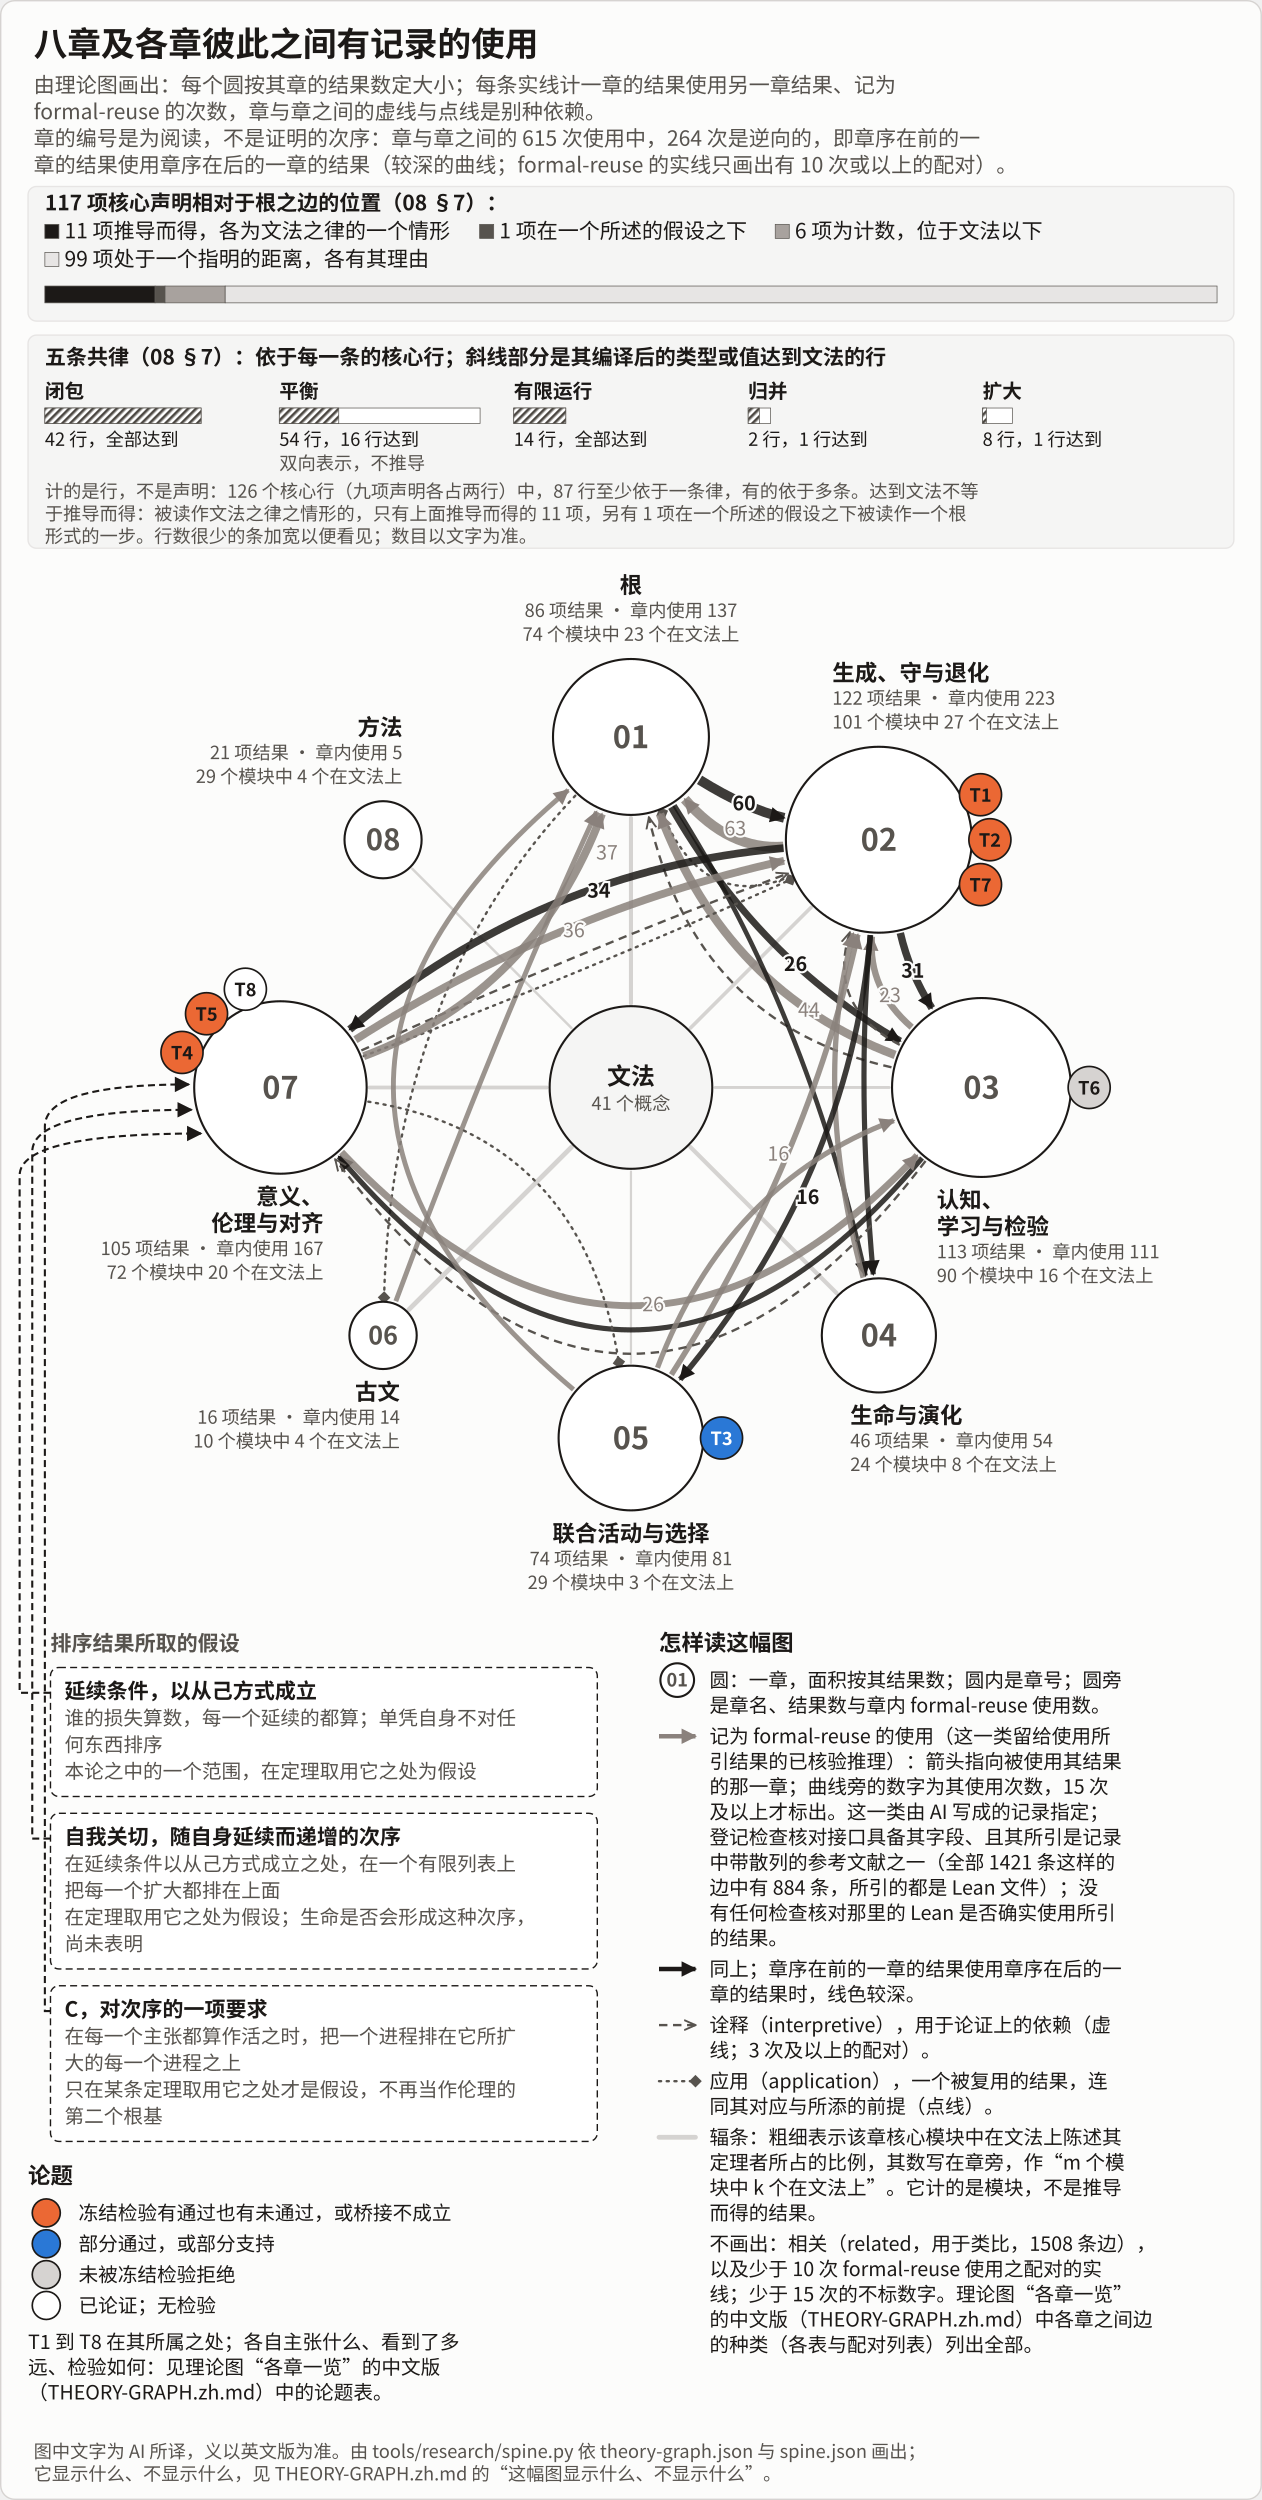
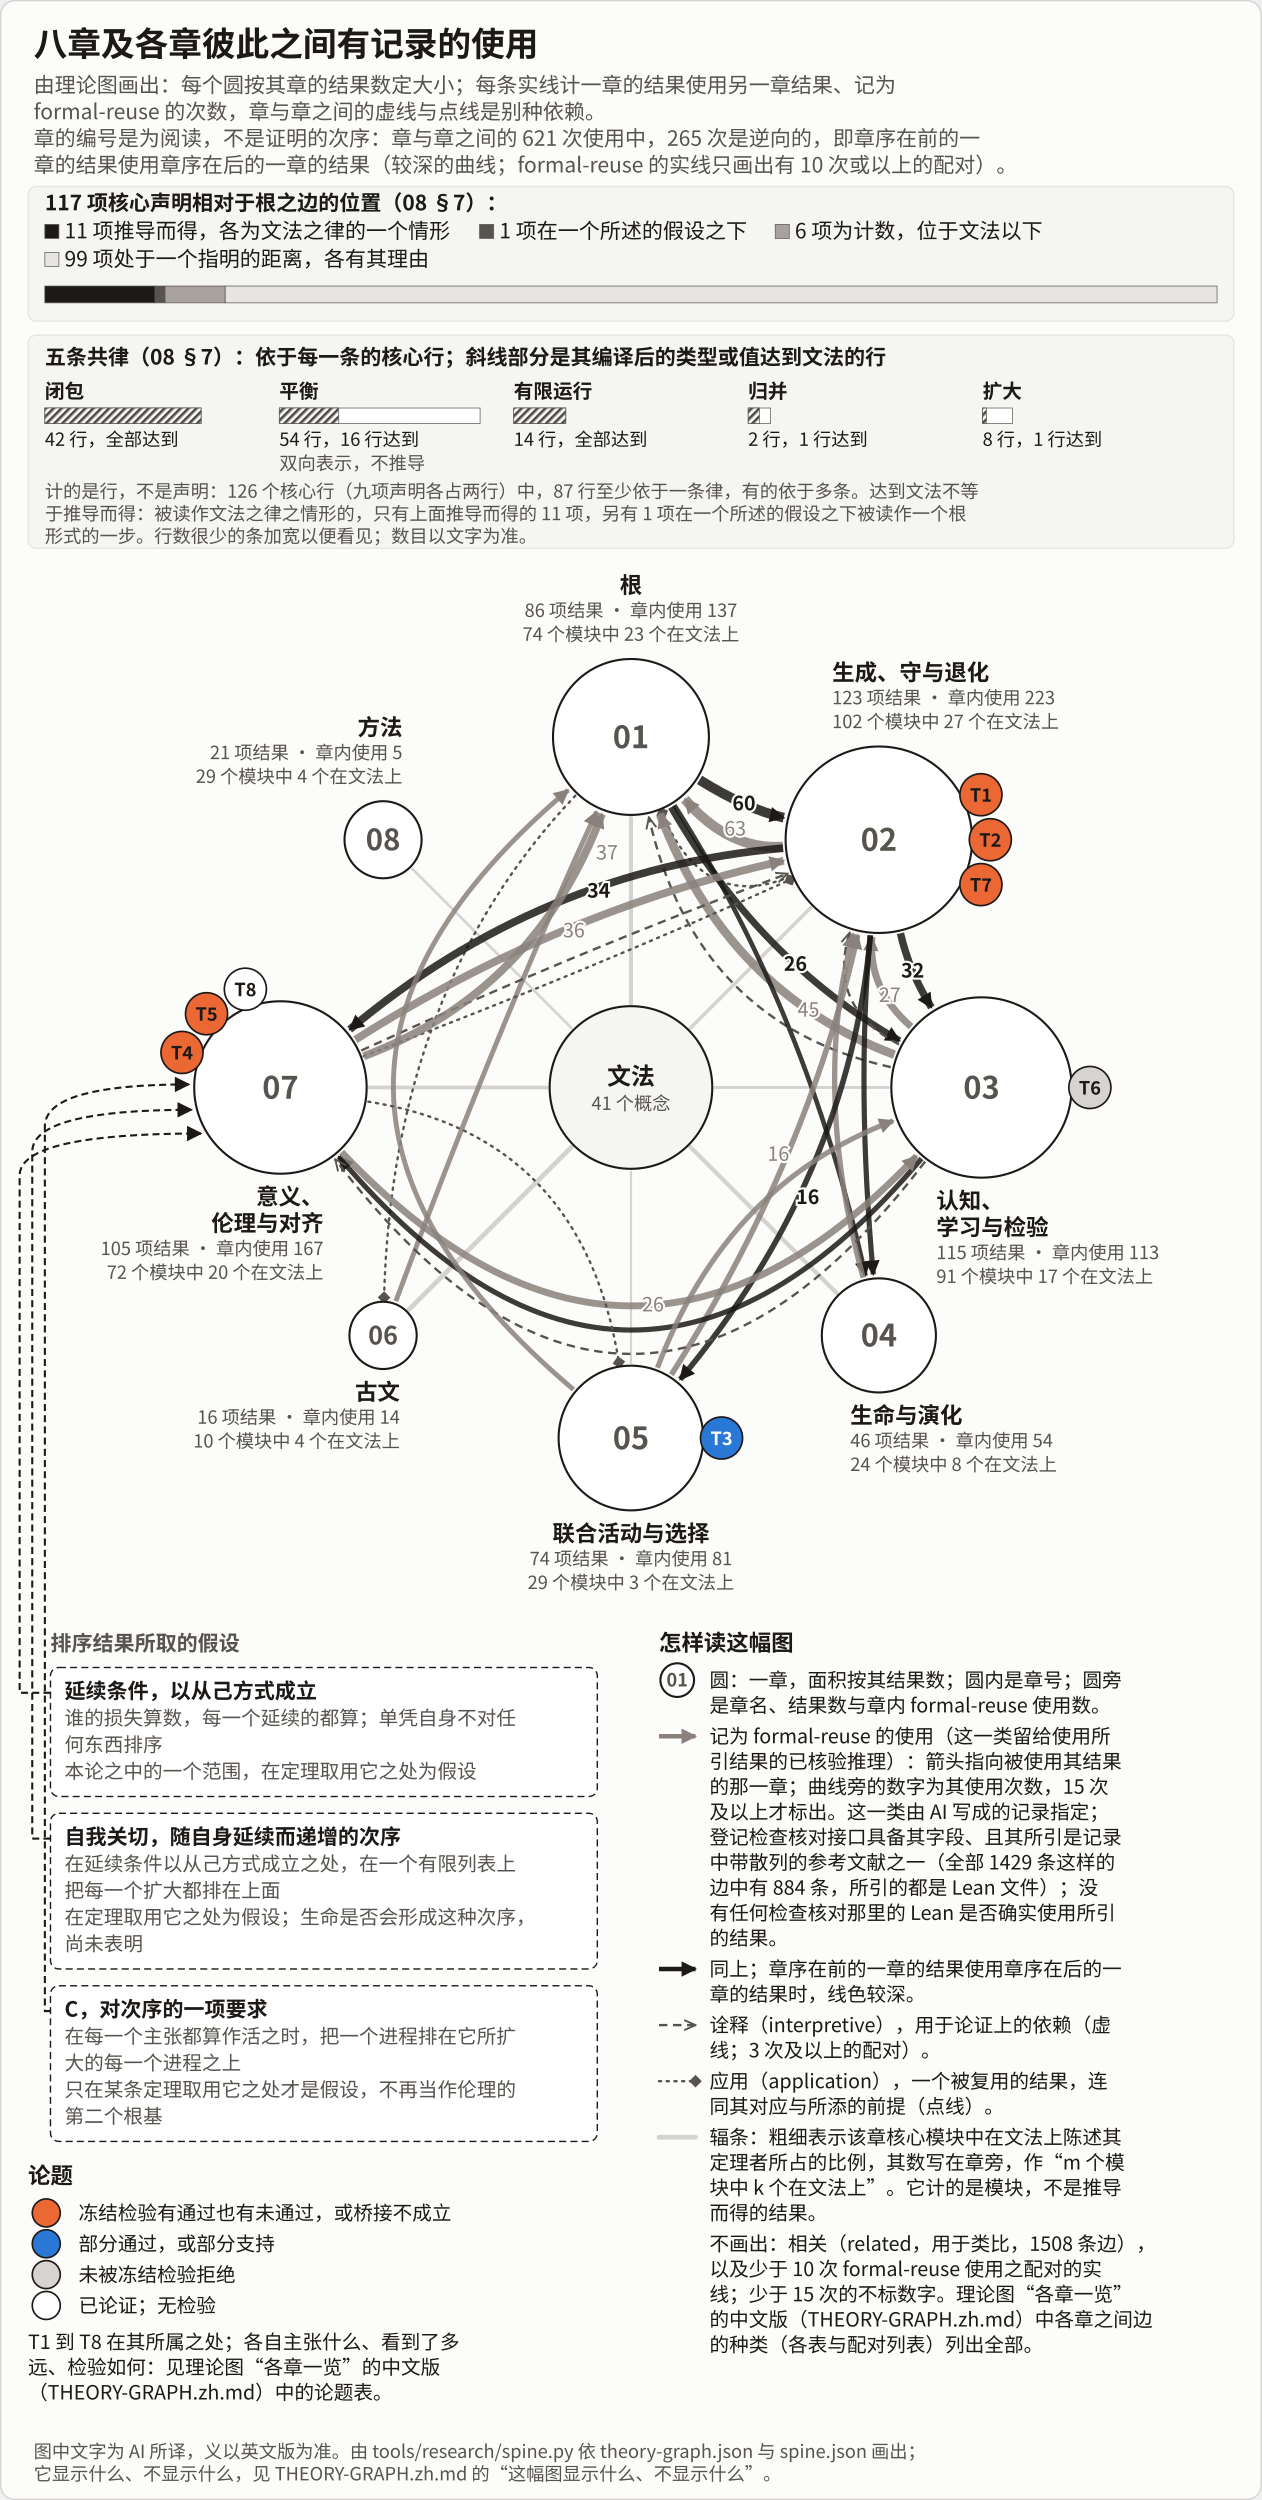
<svg xmlns="http://www.w3.org/2000/svg" viewBox="0 0 900 1783" width="900" height="1783" role="img" aria-labelledby="spine-title spine-desc" font-family="'PingFang SC', 'Hiragino Sans GB', 'Noto Sans CJK SC', 'Microsoft YaHei', sans-serif">
  <defs>
    <marker id="fwd" viewBox="0 0 10 10" refX="9" refY="5" markerWidth="11" markerHeight="11" markerUnits="userSpaceOnUse" orient="auto">
      <path d="M0,0 L10,5 L0,10 z" fill="#8a817c" />
    </marker>
    <marker id="back" viewBox="0 0 10 10" refX="9" refY="5" markerWidth="11" markerHeight="11" markerUnits="userSpaceOnUse" orient="auto">
      <path d="M0,0 L10,5 L0,10 z" fill="#1c1917" />
    </marker>
    <marker id="thin" viewBox="0 0 10 10" refX="9" refY="5" markerWidth="9" markerHeight="9" markerUnits="userSpaceOnUse" orient="auto">
      <path d="M0,1 L9,5 L0,9" fill="none" stroke="#57534e" stroke-width="1.5" />
    </marker>
    <marker id="diamond" viewBox="0 0 10 10" refX="5" refY="5" markerWidth="9" markerHeight="9" markerUnits="userSpaceOnUse" orient="auto">
      <path d="M5,0 L10,5 L5,10 L0,5 z" fill="#57534e" />
    </marker>
    <pattern id="reach" width="4" height="4" patternUnits="userSpaceOnUse" patternTransform="rotate(45)">
      <rect width="4" height="4" fill="#ffffff" />
      <rect width="2" height="4" fill="#57534e" />
    </pattern>
  </defs>
  <rect x="0.5" y="0.5" width="899" height="1782" rx="10" fill="#fcfcfb" stroke="#d6d3d1" />
  <text x="24" y="40" font-size="24" font-weight="bold" text-anchor="start" fill="#1c1917">八章及各章彼此之间有记录的使用</text>
  <text x="24" y="66" font-size="15" text-anchor="start" fill="#57534e">由理论图画出：每个圆按其章的结果数定大小；每条实线计一章的结果使用另一章结果、记为</text>
  <text x="24" y="85" font-size="15" text-anchor="start" fill="#57534e">formal-reuse 的次数，章与章之间的虚线与点线是别种依赖。</text>
-   <text x="24" y="104" font-size="15" text-anchor="start" fill="#57534e">章的编号是为阅读，不是证明的次序：章与章之间的 615 次使用中，264 次是逆向的，即章序在前的一</text>
+   <text x="24" y="104" font-size="15" text-anchor="start" fill="#57534e">章的编号是为阅读，不是证明的次序：章与章之间的 621 次使用中，265 次是逆向的，即章序在前的一</text>
  <text x="24" y="123" font-size="15" text-anchor="start" fill="#57534e">章的结果使用章序在后的一章的结果（较深的曲线；formal-reuse 的实线只画出有 10 次或以上的配对）。</text>
  <rect x="20" y="133" width="860" height="96" rx="6" fill="#f5f5f4" stroke="#e7e5e4" />
  <text x="32" y="150" font-size="15" font-weight="bold" text-anchor="start" fill="#1c1917">117 项核心声明相对于根之边的位置（08 §7）：</text>
  <rect x="32" y="160" width="10" height="10" fill="#1c1917" stroke="#57534e" stroke-width="0.5" />
  <text x="46" y="170" font-size="15" text-anchor="start" fill="#1c1917">11 项推导而得，各为文法之律的一个情形</text>
  <rect x="342.1" y="160" width="10" height="10" fill="#57534e" stroke="#57534e" stroke-width="0.5" />
  <text x="356.1" y="170" font-size="15" text-anchor="start" fill="#1c1917">1 项在一个所述的假设之下</text>
  <rect x="552.9" y="160" width="10" height="10" fill="#a8a29e" stroke="#57534e" stroke-width="0.5" />
  <text x="566.9" y="170" font-size="15" text-anchor="start" fill="#1c1917">6 项为计数，位于文法以下</text>
  <rect x="32" y="180" width="10" height="10" fill="#e7e5e4" stroke="#57534e" stroke-width="0.5" />
  <text x="46" y="190" font-size="15" text-anchor="start" fill="#1c1917">99 项处于一个指明的距离，各有其理由</text>
  <rect x="32" y="204" width="78.6" height="12" fill="#1c1917" stroke="#57534e" stroke-width="0.5" />
  <rect x="110.6" y="204" width="7.1" height="12" fill="#57534e" stroke="#57534e" stroke-width="0.5" />
  <rect x="117.7" y="204" width="42.9" height="12" fill="#a8a29e" stroke="#57534e" stroke-width="0.5" />
  <rect x="160.6" y="204" width="707.4" height="12" fill="#e7e5e4" stroke="#57534e" stroke-width="0.5" />
  <rect x="20" y="239" width="860" height="152" rx="6" fill="#f5f5f4" stroke="#e7e5e4" />
  <text x="32" y="260" font-size="15" font-weight="bold" text-anchor="start" fill="#1c1917">五条共律（08 §7）：依于每一条的核心行；斜线部分是其编译后的类型或值达到文法的行</text>
  <text x="32" y="284" font-size="14" font-weight="bold" text-anchor="start" fill="#1c1917">闭包</text>
  <rect x="32" y="291" width="111.4" height="11" fill="#ffffff" stroke="#57534e" stroke-width="0.5" />
  <rect x="32" y="291" width="111.4" height="11" fill="url(#reach)" stroke="#57534e" stroke-width="0.5" />
  <text x="32" y="318" font-size="13" text-anchor="start" fill="#1c1917">42 行，全部达到</text>
  <text x="199.2" y="284" font-size="14" font-weight="bold" text-anchor="start" fill="#1c1917">平衡</text>
  <rect x="199.2" y="291" width="143.2" height="11" fill="#ffffff" stroke="#57534e" stroke-width="0.5" />
  <rect x="199.2" y="291" width="42.4" height="11" fill="url(#reach)" stroke="#57534e" stroke-width="0.5" />
  <text x="199.2" y="318" font-size="13" text-anchor="start" fill="#1c1917">54 行，16 行达到</text>
  <text x="199.2" y="335" font-size="13" text-anchor="start" fill="#57534e">双向表示，不推导</text>
  <text x="366.4" y="284" font-size="14" font-weight="bold" text-anchor="start" fill="#1c1917">有限运行</text>
  <rect x="366.4" y="291" width="37.1" height="11" fill="#ffffff" stroke="#57534e" stroke-width="0.5" />
  <rect x="366.4" y="291" width="37.1" height="11" fill="url(#reach)" stroke="#57534e" stroke-width="0.5" />
  <text x="366.4" y="318" font-size="13" text-anchor="start" fill="#1c1917">14 行，全部达到</text>
  <text x="533.6" y="284" font-size="14" font-weight="bold" text-anchor="start" fill="#1c1917">归并</text>
  <rect x="533.6" y="291" width="16" height="11" fill="#ffffff" stroke="#57534e" stroke-width="0.5" />
  <rect x="533.6" y="291" width="8" height="11" fill="url(#reach)" stroke="#57534e" stroke-width="0.5" />
  <text x="533.6" y="318" font-size="13" text-anchor="start" fill="#1c1917">2 行，1 行达到</text>
  <text x="700.8" y="284" font-size="14" font-weight="bold" text-anchor="start" fill="#1c1917">扩大</text>
  <rect x="700.8" y="291" width="21.2" height="11" fill="#ffffff" stroke="#57534e" stroke-width="0.5" />
  <rect x="700.8" y="291" width="2.7" height="11" fill="url(#reach)" stroke="#57534e" stroke-width="0.5" />
  <text x="700.8" y="318" font-size="13" text-anchor="start" fill="#1c1917">8 行，1 行达到</text>
  <text x="32" y="355" font-size="13" text-anchor="start" fill="#57534e">计的是行，不是声明：126 个核心行（九项声明各占两行）中，87 行至少依于一条律，有的依于多条。达到文法不等</text>
  <text x="32" y="371" font-size="13" text-anchor="start" fill="#57534e">于推导而得：被读作文法之律之情形的，只有上面推导而得的 11 项，另有 1 项在一个所述的假设之下被读作一个根</text>
  <text x="32" y="387" font-size="13" text-anchor="start" fill="#57534e">形式的一步。行数很少的条加宽以便看见；数目以文字为准。</text>
  <line x1="450" y1="583.3" x2="450" y2="715.6" stroke="#a8a29e" stroke-opacity="0.45" stroke-width="2.9" stroke-linecap="round" />
-   <line x1="578.5" y1="647.1" x2="492.4" y2="733.2" stroke="#a8a29e" stroke-opacity="0.45" stroke-width="2.6" stroke-linecap="round" />
-   <line x1="634.2" y1="775.6" x2="510" y2="775.6" stroke="#a8a29e" stroke-opacity="0.45" stroke-width="2.1" stroke-linecap="round" />
+   <line x1="578.3" y1="647.3" x2="492.4" y2="733.2" stroke="#a8a29e" stroke-opacity="0.45" stroke-width="2.6" stroke-linecap="round" />
+   <line x1="633.7" y1="775.6" x2="510" y2="775.6" stroke="#a8a29e" stroke-opacity="0.45" stroke-width="2.1" stroke-linecap="round" />
  <line x1="596.6" y1="922.2" x2="492.4" y2="818.1" stroke="#a8a29e" stroke-opacity="0.45" stroke-width="3" stroke-linecap="round" />
  <line x1="450" y1="972" x2="450" y2="835.6" stroke="#a8a29e" stroke-opacity="0.45" stroke-width="1.6" stroke-linecap="round" />
  <line x1="291.6" y1="934" x2="407.6" y2="818.1" stroke="#a8a29e" stroke-opacity="0.45" stroke-width="3.4" stroke-linecap="round" />
  <line x1="263.5" y1="775.6" x2="390" y2="775.6" stroke="#a8a29e" stroke-opacity="0.45" stroke-width="2.7" stroke-linecap="round" />
  <line x1="294.1" y1="619.7" x2="407.6" y2="733.2" stroke="#a8a29e" stroke-opacity="0.45" stroke-width="1.8" stroke-linecap="round" />
  <circle cx="450" cy="775.6" r="58" fill="#f5f5f4" stroke="#1c1917" stroke-width="1.5" />
  <text x="450" y="773.6" font-size="17" font-weight="bold" text-anchor="middle" fill="#1c1917">文法</text>
  <text x="450" y="791.6" font-size="13" text-anchor="middle" fill="#57534e">41 个概念</text>
-   <path d="M498.9,556.2 Q532.3,577 559.3,583.3" fill="none" stroke="#1c1917" stroke-opacity="0.85" stroke-width="7" marker-end="url(#back)" />
-   <path d="M558.7,603.8 Q520,606.6 488.4,570" fill="none" stroke="#8a817c" stroke-opacity="0.85" stroke-width="7.1" marker-end="url(#fwd)" />
-   <path d="M563.7,625.1 Q501.7,650.9 472.3,579.9" fill="none" stroke="#57534e" stroke-width="1.7" stroke-dasharray="1.5 4" stroke-linecap="round" marker-end="url(#diamond)" />
-   <path d="M478.7,575.7 Q541.1,684.6 642.1,742.4" fill="none" stroke="#1c1917" stroke-opacity="0.85" stroke-width="4.9" marker-end="url(#back)" />
-   <path d="M638.4,752.4 Q518.4,707.2 470.7,580.5" fill="none" stroke="#8a817c" stroke-opacity="0.85" stroke-width="6.1" marker-end="url(#fwd)" />
-   <path d="M635.8,761.2 Q495.8,729.8 462.8,582.9" fill="none" stroke="#57534e" stroke-width="1.7" stroke-dasharray="6 4" marker-end="url(#thin)" />
+   <path d="M498.9,556.2 Q532.3,577 559,583.2" fill="none" stroke="#1c1917" stroke-opacity="0.85" stroke-width="7" marker-end="url(#back)" />
+   <path d="M558.4,603.8 Q520,606.6 488.4,570" fill="none" stroke="#8a817c" stroke-opacity="0.85" stroke-width="7.1" marker-end="url(#fwd)" />
+   <path d="M563.5,625.2 Q501.7,650.9 472.3,579.9" fill="none" stroke="#57534e" stroke-width="1.7" stroke-dasharray="1.5 4" stroke-linecap="round" marker-end="url(#diamond)" />
+   <path d="M478.7,575.7 Q541.1,684.6 641.6,742.2" fill="none" stroke="#1c1917" stroke-opacity="0.85" stroke-width="4.9" marker-end="url(#back)" />
+   <path d="M637.9,752.2 Q518.4,707.2 470.7,580.5" fill="none" stroke="#8a817c" stroke-opacity="0.85" stroke-width="6.2" marker-end="url(#fwd)" />
+   <path d="M635.3,761.1 Q495.8,729.8 462.8,582.9" fill="none" stroke="#57534e" stroke-width="1.7" stroke-dasharray="6 4" marker-end="url(#thin)" />
  <path d="M481,574.3 Q576,723.5 617.3,909.8" fill="none" stroke="#1c1917" stroke-opacity="0.85" stroke-width="3.3" marker-end="url(#back)" />
  <path d="M410.3,567.5 Q279.7,705.1 273.9,925.4" fill="none" stroke="#57534e" stroke-width="1.7" stroke-dasharray="1.5 4" stroke-linecap="round" marker-end="url(#diamond)" />
  <path d="M282.3,928 Q353.6,735.7 425.5,578.9" fill="none" stroke="#8a817c" stroke-opacity="0.85" stroke-width="3.5" marker-end="url(#fwd)" />
-   <path d="M642.1,665.4 Q648.6,693.4 664.6,719" fill="none" stroke="#1c1917" stroke-opacity="0.85" stroke-width="5.3" marker-end="url(#back)" />
-   <path d="M650.2,732.6 Q619,705.6 621.8,668" fill="none" stroke="#8a817c" stroke-opacity="0.85" stroke-width="4.6" marker-end="url(#fwd)" />
-   <path d="M641.7,745.2 Q589.5,717.9 606.1,665" fill="none" stroke="#57534e" stroke-width="1.7" stroke-dasharray="6 4" marker-end="url(#thin)" />
-   <path d="M620.6,666.9 Q610.8,775.6 622.8,908.9" fill="none" stroke="#1c1917" stroke-opacity="0.85" stroke-width="3.7" marker-end="url(#back)" />
-   <path d="M615.6,911.2 Q578.8,775.6 608.6,665.7" fill="none" stroke="#8a817c" stroke-opacity="0.85" stroke-width="3.8" marker-end="url(#fwd)" />
-   <path d="M620.8,666.9 Q605.5,840.1 485.1,983.8" fill="none" stroke="#1c1917" stroke-opacity="0.85" stroke-width="4" marker-end="url(#back)" />
-   <path d="M478.8,980.4 Q576,827.8 611.8,666.5" fill="none" stroke="#8a817c" stroke-opacity="0.85" stroke-width="4" marker-end="url(#fwd)" />
-   <path d="M558.8,604.9 Q385.6,620.1 249.4,734.2" fill="none" stroke="#1c1917" stroke-opacity="0.85" stroke-width="5.5" marker-end="url(#back)" />
-   <path d="M253.5,741.5 Q397.8,649.7 559.2,613.9" fill="none" stroke="#8a817c" stroke-opacity="0.85" stroke-width="5.6" marker-end="url(#fwd)" />
-   <path d="M257.7,749.2 Q410.1,679.3 561.8,623" fill="none" stroke="#57534e" stroke-width="1.7" stroke-dasharray="6 4" marker-end="url(#thin)" />
-   <path d="M259.4,753.2 Q416.2,694 563.7,627.4" fill="none" stroke="#57534e" stroke-width="1.7" stroke-dasharray="1.5 4" stroke-linecap="round" marker-end="url(#diamond)" />
-   <path d="M657.6,825.9 Q450,1071.6 241.6,824.9" fill="none" stroke="#1c1917" stroke-opacity="0.85" stroke-width="3.7" marker-end="url(#back)" />
-   <path d="M660.1,828 Q450,1103.6 239.1,826.9" fill="none" stroke="#57534e" stroke-width="1.7" stroke-dasharray="6 4" marker-end="url(#thin)" />
-   <path d="M243.6,821.7 Q450,1039.6 654.1,824.1" fill="none" stroke="#8a817c" stroke-opacity="0.85" stroke-width="4.9" marker-end="url(#fwd)" />
+   <path d="M642.2,665.6 Q648.6,693.4 664.3,718.5" fill="none" stroke="#1c1917" stroke-opacity="0.85" stroke-width="5.3" marker-end="url(#back)" />
+   <path d="M649.8,732.2 Q619,705.6 621.8,668.2" fill="none" stroke="#8a817c" stroke-opacity="0.85" stroke-width="5" marker-end="url(#fwd)" />
+   <path d="M641.2,744.9 Q589.5,717.9 606,665.2" fill="none" stroke="#57534e" stroke-width="1.7" stroke-dasharray="6 4" marker-end="url(#thin)" />
+   <path d="M620.6,667.1 Q610.8,775.6 622.8,908.9" fill="none" stroke="#1c1917" stroke-opacity="0.85" stroke-width="3.7" marker-end="url(#back)" />
+   <path d="M615.6,911.2 Q578.8,775.6 608.6,666" fill="none" stroke="#8a817c" stroke-opacity="0.85" stroke-width="3.8" marker-end="url(#fwd)" />
+   <path d="M620.8,667.1 Q605.5,840.1 485.1,983.8" fill="none" stroke="#1c1917" stroke-opacity="0.85" stroke-width="4" marker-end="url(#back)" />
+   <path d="M478.8,980.4 Q576,827.8 611.7,666.8" fill="none" stroke="#8a817c" stroke-opacity="0.85" stroke-width="4" marker-end="url(#fwd)" />
+   <path d="M558.5,604.9 Q385.6,620.1 249.4,734.2" fill="none" stroke="#1c1917" stroke-opacity="0.85" stroke-width="5.5" marker-end="url(#back)" />
+   <path d="M253.5,741.5 Q397.8,649.7 558.9,613.9" fill="none" stroke="#8a817c" stroke-opacity="0.85" stroke-width="5.6" marker-end="url(#fwd)" />
+   <path d="M257.7,749.2 Q410.1,679.3 561.6,623.1" fill="none" stroke="#57534e" stroke-width="1.7" stroke-dasharray="6 4" marker-end="url(#thin)" />
+   <path d="M259.4,753.2 Q416.2,694 563.4,627.5" fill="none" stroke="#57534e" stroke-width="1.7" stroke-dasharray="1.5 4" stroke-linecap="round" marker-end="url(#diamond)" />
+   <path d="M657.2,826.3 Q450,1071.6 241.6,824.9" fill="none" stroke="#1c1917" stroke-opacity="0.85" stroke-width="3.7" marker-end="url(#back)" />
+   <path d="M659.8,828.4 Q450,1103.6 239.1,826.9" fill="none" stroke="#57534e" stroke-width="1.7" stroke-dasharray="6 4" marker-end="url(#thin)" />
+   <path d="M243.6,821.7 Q450,1039.6 653.7,824.5" fill="none" stroke="#8a817c" stroke-opacity="0.85" stroke-width="4.9" marker-end="url(#fwd)" />
  <path d="M409,991 Q154,775.6 405.2,563.5" fill="none" stroke="#8a817c" stroke-opacity="0.85" stroke-width="3.5" marker-end="url(#fwd)" />
-   <path d="M468.9,975.5 Q518.4,844.1 637.5,799.2" fill="none" stroke="#8a817c" stroke-opacity="0.85" stroke-width="3.7" marker-end="url(#fwd)" />
+   <path d="M468.9,975.5 Q518.4,844.1 637,799.4" fill="none" stroke="#8a817c" stroke-opacity="0.85" stroke-width="3.7" marker-end="url(#fwd)" />
  <path d="M259.4,753.3 Q381.6,707.2 429.3,580.5" fill="none" stroke="#8a817c" stroke-opacity="0.85" stroke-width="5.7" marker-end="url(#fwd)" />
  <path d="M262.7,785.7 Q415.5,810.1 441.4,971.7" fill="none" stroke="#57534e" stroke-width="1.7" stroke-dasharray="1.5 4" stroke-linecap="round" marker-end="url(#diamond)" />
  <circle cx="450" cy="525.6" r="55.6" fill="#ffffff" stroke="#1c1917" stroke-width="1.5" />
  <text x="450" y="533.6" font-size="22" font-weight="bold" text-anchor="middle" fill="#57534e">01</text>
  <text x="450" y="423" font-size="16" font-weight="bold" text-anchor="middle" fill="#1c1917" stroke="#fcfcfb" stroke-width="3" paint-order="stroke">根</text>
  <text x="450" y="440" font-size="13" text-anchor="middle" fill="#57534e" stroke="#fcfcfb" stroke-width="3" paint-order="stroke">86 项结果 · 章内使用 137</text>
  <text x="450" y="457" font-size="13" text-anchor="middle" fill="#57534e" stroke="#fcfcfb" stroke-width="3" paint-order="stroke">74 个模块中 23 个在文法上</text>
-   <circle cx="626.8" cy="598.9" r="66.3" fill="#ffffff" stroke="#1c1917" stroke-width="1.5" />
+   <circle cx="626.8" cy="598.9" r="66.5" fill="#ffffff" stroke="#1c1917" stroke-width="1.5" />
  <text x="626.8" y="606.8" font-size="22" font-weight="bold" text-anchor="middle" fill="#57534e">02</text>
-   <text x="593.6" y="485.6" font-size="16" font-weight="bold" text-anchor="start" fill="#1c1917" stroke="#fcfcfb" stroke-width="3" paint-order="stroke">生成、守与退化</text>
-   <text x="593.6" y="502.6" font-size="13" text-anchor="start" fill="#57534e" stroke="#fcfcfb" stroke-width="3" paint-order="stroke">122 项结果 · 章内使用 223</text>
-   <text x="593.6" y="519.6" font-size="13" text-anchor="start" fill="#57534e" stroke="#fcfcfb" stroke-width="3" paint-order="stroke">101 个模块中 27 个在文法上</text>
-   <circle cx="700" cy="775.6" r="63.8" fill="#ffffff" stroke="#1c1917" stroke-width="1.5" />
+   <text x="593.5" y="485.3" font-size="16" font-weight="bold" text-anchor="start" fill="#1c1917" stroke="#fcfcfb" stroke-width="3" paint-order="stroke">生成、守与退化</text>
+   <text x="593.5" y="502.3" font-size="13" text-anchor="start" fill="#57534e" stroke="#fcfcfb" stroke-width="3" paint-order="stroke">123 项结果 · 章内使用 223</text>
+   <text x="593.5" y="519.3" font-size="13" text-anchor="start" fill="#57534e" stroke="#fcfcfb" stroke-width="3" paint-order="stroke">102 个模块中 27 个在文法上</text>
+   <circle cx="700" cy="775.6" r="64.3" fill="#ffffff" stroke="#1c1917" stroke-width="1.5" />
  <text x="700" y="783.6" font-size="22" font-weight="bold" text-anchor="middle" fill="#57534e">03</text>
-   <text x="668.1" y="861.4" font-size="16" font-weight="bold" text-anchor="start" fill="#1c1917" stroke="#fcfcfb" stroke-width="3" paint-order="stroke">认知、</text>
-   <text x="668.1" y="880.4" font-size="16" font-weight="bold" text-anchor="start" fill="#1c1917" stroke="#fcfcfb" stroke-width="3" paint-order="stroke">学习与检验</text>
-   <text x="668.1" y="897.4" font-size="13" text-anchor="start" fill="#57534e" stroke="#fcfcfb" stroke-width="3" paint-order="stroke">113 项结果 · 章内使用 111</text>
-   <text x="668.1" y="914.4" font-size="13" text-anchor="start" fill="#57534e" stroke="#fcfcfb" stroke-width="3" paint-order="stroke">90 个模块中 16 个在文法上</text>
+   <text x="667.8" y="862" font-size="16" font-weight="bold" text-anchor="start" fill="#1c1917" stroke="#fcfcfb" stroke-width="3" paint-order="stroke">认知、</text>
+   <text x="667.8" y="881" font-size="16" font-weight="bold" text-anchor="start" fill="#1c1917" stroke="#fcfcfb" stroke-width="3" paint-order="stroke">学习与检验</text>
+   <text x="667.8" y="898" font-size="13" text-anchor="start" fill="#57534e" stroke="#fcfcfb" stroke-width="3" paint-order="stroke">115 项结果 · 章内使用 113</text>
+   <text x="667.8" y="915" font-size="13" text-anchor="start" fill="#57534e" stroke="#fcfcfb" stroke-width="3" paint-order="stroke">91 个模块中 17 个在文法上</text>
  <circle cx="626.8" cy="952.4" r="40.7" fill="#ffffff" stroke="#1c1917" stroke-width="1.5" />
  <text x="626.8" y="960.3" font-size="22" font-weight="bold" text-anchor="middle" fill="#57534e">04</text>
  <text x="606.4" y="1015.1" font-size="16" font-weight="bold" text-anchor="start" fill="#1c1917" stroke="#fcfcfb" stroke-width="3" paint-order="stroke">生命与演化</text>
  <text x="606.4" y="1032.1" font-size="13" text-anchor="start" fill="#57534e" stroke="#fcfcfb" stroke-width="3" paint-order="stroke">46 项结果 · 章内使用 54</text>
  <text x="606.4" y="1049.1" font-size="13" text-anchor="start" fill="#57534e" stroke="#fcfcfb" stroke-width="3" paint-order="stroke">24 个模块中 8 个在文法上</text>
  <circle cx="450" cy="1025.6" r="51.6" fill="#ffffff" stroke="#1c1917" stroke-width="1.5" />
  <text x="450" y="1033.6" font-size="22" font-weight="bold" text-anchor="middle" fill="#57534e">05</text>
  <text x="450" y="1099.3" font-size="16" font-weight="bold" text-anchor="middle" fill="#1c1917" stroke="#fcfcfb" stroke-width="3" paint-order="stroke">联合活动与选择</text>
  <text x="450" y="1116.3" font-size="13" text-anchor="middle" fill="#57534e" stroke="#fcfcfb" stroke-width="3" paint-order="stroke">74 项结果 · 章内使用 81</text>
  <text x="450" y="1133.3" font-size="13" text-anchor="middle" fill="#57534e" stroke="#fcfcfb" stroke-width="3" paint-order="stroke">29 个模块中 3 个在文法上</text>
  <circle cx="273.2" cy="952.4" r="24" fill="#ffffff" stroke="#1c1917" stroke-width="1.5" />
  <text x="273.2" y="958.9" font-size="18" font-weight="bold" text-anchor="middle" fill="#57534e">06</text>
  <text x="285.2" y="998.4" font-size="16" font-weight="bold" text-anchor="end" fill="#1c1917" stroke="#fcfcfb" stroke-width="3" paint-order="stroke">古文</text>
  <text x="285.2" y="1015.4" font-size="13" text-anchor="end" fill="#57534e" stroke="#fcfcfb" stroke-width="3" paint-order="stroke">16 项结果 · 章内使用 14</text>
  <text x="285.2" y="1032.4" font-size="13" text-anchor="end" fill="#57534e" stroke="#fcfcfb" stroke-width="3" paint-order="stroke">10 个模块中 4 个在文法上</text>
  <circle cx="200" cy="775.6" r="61.5" fill="#ffffff" stroke="#1c1917" stroke-width="1.5" />
  <text x="200" y="783.6" font-size="22" font-weight="bold" text-anchor="middle" fill="#57534e">07</text>
  <text x="230.7" y="859.1" font-size="16" font-weight="bold" text-anchor="end" fill="#1c1917" stroke="#fcfcfb" stroke-width="3" paint-order="stroke">意义、</text>
  <text x="230.7" y="878.1" font-size="16" font-weight="bold" text-anchor="end" fill="#1c1917" stroke="#fcfcfb" stroke-width="3" paint-order="stroke">伦理与对齐</text>
  <text x="230.7" y="895.1" font-size="13" text-anchor="end" fill="#57534e" stroke="#fcfcfb" stroke-width="3" paint-order="stroke">105 项结果 · 章内使用 167</text>
  <text x="230.7" y="912.1" font-size="13" text-anchor="end" fill="#57534e" stroke="#fcfcfb" stroke-width="3" paint-order="stroke">72 个模块中 20 个在文法上</text>
  <circle cx="273.2" cy="598.9" r="27.5" fill="#ffffff" stroke="#1c1917" stroke-width="1.5" />
  <text x="273.2" y="606.4" font-size="21" font-weight="bold" text-anchor="middle" fill="#57534e">08</text>
  <text x="287" y="524.4" font-size="16" font-weight="bold" text-anchor="end" fill="#1c1917" stroke="#fcfcfb" stroke-width="3" paint-order="stroke">方法</text>
  <text x="287" y="541.4" font-size="13" text-anchor="end" fill="#57534e" stroke="#fcfcfb" stroke-width="3" paint-order="stroke">21 项结果 · 章内使用 5</text>
  <text x="287" y="558.4" font-size="13" text-anchor="end" fill="#57534e" stroke="#fcfcfb" stroke-width="3" paint-order="stroke">29 个模块中 4 个在文法上</text>
-   <circle cx="699.3" cy="566.8" r="15" fill="#eb6834" stroke="#1c1917" stroke-width="1.2" />
-   <text x="699.3" y="571.8" font-size="13" font-weight="bold" text-anchor="middle" fill="#1c1917">T1</text>
-   <circle cx="706" cy="598.9" r="15" fill="#eb6834" stroke="#1c1917" stroke-width="1.2" />
-   <text x="706" y="603.9" font-size="13" font-weight="bold" text-anchor="middle" fill="#1c1917">T2</text>
-   <circle cx="699.3" cy="630.9" r="15" fill="#eb6834" stroke="#1c1917" stroke-width="1.2" />
-   <text x="699.3" y="635.9" font-size="13" font-weight="bold" text-anchor="middle" fill="#1c1917">T7</text>
+   <circle cx="699.6" cy="566.8" r="15" fill="#eb6834" stroke="#1c1917" stroke-width="1.2" />
+   <text x="699.6" y="571.8" font-size="13" font-weight="bold" text-anchor="middle" fill="#1c1917">T1</text>
+   <circle cx="706.3" cy="598.9" r="15" fill="#eb6834" stroke="#1c1917" stroke-width="1.2" />
+   <text x="706.3" y="603.9" font-size="13" font-weight="bold" text-anchor="middle" fill="#1c1917">T2</text>
+   <circle cx="699.6" cy="630.9" r="15" fill="#eb6834" stroke="#1c1917" stroke-width="1.2" />
+   <text x="699.6" y="635.9" font-size="13" font-weight="bold" text-anchor="middle" fill="#1c1917">T7</text>
  <circle cx="514.6" cy="1025.6" r="15" fill="#2a78d6" stroke="#1c1917" stroke-width="1.2" />
  <text x="514.6" y="1030.6" font-size="13" font-weight="bold" text-anchor="middle" fill="#ffffff">T3</text>
  <circle cx="129.8" cy="750.6" r="15" fill="#eb6834" stroke="#1c1917" stroke-width="1.2" />
  <text x="129.8" y="755.6" font-size="13" font-weight="bold" text-anchor="middle" fill="#1c1917">T4</text>
  <circle cx="147.3" cy="723" r="15" fill="#eb6834" stroke="#1c1917" stroke-width="1.2" />
  <text x="147.3" y="728" font-size="13" font-weight="bold" text-anchor="middle" fill="#1c1917">T5</text>
  <circle cx="175" cy="705.5" r="15" fill="#ffffff" stroke="#1c1917" stroke-width="1.2" />
  <text x="175" y="710.5" font-size="13" font-weight="bold" text-anchor="middle" fill="#1c1917">T8</text>
-   <circle cx="776.8" cy="775.6" r="15" fill="#d6d3d1" stroke="#1c1917" stroke-width="1.2" />
-   <text x="776.8" y="780.6" font-size="13" font-weight="bold" text-anchor="middle" fill="#1c1917">T6</text>
-   <text x="524.4" y="595.8" font-size="14" text-anchor="middle" fill="#8a817c" stroke="#fcfcfb" stroke-width="3" paint-order="stroke">63</text>
-   <text x="530.7" y="577.9" font-size="14" font-weight="bold" text-anchor="middle" fill="#1c1917" stroke="#fcfcfb" stroke-width="3" paint-order="stroke">60</text>
-   <text x="576.9" y="725.2" font-size="14" text-anchor="middle" fill="#8a817c" stroke="#fcfcfb" stroke-width="3" paint-order="stroke">44</text>
+   <circle cx="777.3" cy="775.6" r="15" fill="#d6d3d1" stroke="#1c1917" stroke-width="1.2" />
+   <text x="777.3" y="780.6" font-size="13" font-weight="bold" text-anchor="middle" fill="#1c1917">T6</text>
+   <text x="524.3" y="595.9" font-size="14" text-anchor="middle" fill="#8a817c" stroke="#fcfcfb" stroke-width="3" paint-order="stroke">63</text>
+   <text x="530.6" y="577.9" font-size="14" font-weight="bold" text-anchor="middle" fill="#1c1917" stroke="#fcfcfb" stroke-width="3" paint-order="stroke">60</text>
+   <text x="576.6" y="725.1" font-size="14" text-anchor="middle" fill="#8a817c" stroke="#fcfcfb" stroke-width="3" paint-order="stroke">45</text>
  <text x="432.9" y="613" font-size="14" text-anchor="middle" fill="#8a817c" stroke="#fcfcfb" stroke-width="3" paint-order="stroke">37</text>
-   <text x="409.3" y="668.4" font-size="14" text-anchor="middle" fill="#8a817c" stroke="#fcfcfb" stroke-width="3" paint-order="stroke">36</text>
-   <text x="427.1" y="640.2" font-size="14" font-weight="bold" text-anchor="middle" fill="#1c1917" stroke="#fcfcfb" stroke-width="3" paint-order="stroke">34</text>
-   <text x="651" y="697.3" font-size="14" font-weight="bold" text-anchor="middle" fill="#1c1917" stroke="#fcfcfb" stroke-width="3" paint-order="stroke">31</text>
-   <text x="567.4" y="692.5" font-size="14" font-weight="bold" text-anchor="middle" fill="#1c1917" stroke="#fcfcfb" stroke-width="3" paint-order="stroke">26</text>
-   <text x="465.8" y="935.2" font-size="14" text-anchor="middle" fill="#8a817c" stroke="#fcfcfb" stroke-width="3" paint-order="stroke">26</text>
-   <text x="634.7" y="714.7" font-size="14" text-anchor="middle" fill="#8a817c" stroke="#fcfcfb" stroke-width="3" paint-order="stroke">23</text>
+   <text x="409.3" y="668.5" font-size="14" text-anchor="middle" fill="#8a817c" stroke="#fcfcfb" stroke-width="3" paint-order="stroke">36</text>
+   <text x="427" y="640.2" font-size="14" font-weight="bold" text-anchor="middle" fill="#1c1917" stroke="#fcfcfb" stroke-width="3" paint-order="stroke">34</text>
+   <text x="650.9" y="697.2" font-size="14" font-weight="bold" text-anchor="middle" fill="#1c1917" stroke="#fcfcfb" stroke-width="3" paint-order="stroke">32</text>
+   <text x="634.6" y="714.6" font-size="14" text-anchor="middle" fill="#8a817c" stroke="#fcfcfb" stroke-width="3" paint-order="stroke">27</text>
+   <text x="567.3" y="692.4" font-size="14" font-weight="bold" text-anchor="middle" fill="#1c1917" stroke="#fcfcfb" stroke-width="3" paint-order="stroke">26</text>
+   <text x="465.7" y="935.3" font-size="14" text-anchor="middle" fill="#8a817c" stroke="#fcfcfb" stroke-width="3" paint-order="stroke">26</text>
  <text x="576.1" y="858.7" font-size="14" font-weight="bold" text-anchor="middle" fill="#1c1917" stroke="#fcfcfb" stroke-width="3" paint-order="stroke">16</text>
-   <text x="555.1" y="827.8" font-size="14" text-anchor="middle" fill="#8a817c" stroke="#fcfcfb" stroke-width="3" paint-order="stroke">16</text>
+   <text x="555.1" y="827.9" font-size="14" text-anchor="middle" fill="#8a817c" stroke="#fcfcfb" stroke-width="3" paint-order="stroke">16</text>
  <text x="36" y="1177.3" font-size="15" font-weight="bold" text-anchor="start" fill="#57534e">排序结果所取的假设</text>
  <rect x="36" y="1189.256" width="390" height="92" rx="6" fill="#ffffff" stroke="#1c1917" stroke-dasharray="5 3" />
  <text x="46" y="1211.3" font-size="15" font-weight="bold" text-anchor="start" fill="#1c1917">延续条件，以从己方式成立</text>
  <text x="46" y="1230.3" font-size="14" text-anchor="start" fill="#57534e">谁的损失算数，每一个延续的都算；单凭自身不对任</text>
  <text x="46" y="1249.3" font-size="14" text-anchor="start" fill="#57534e">何东西排序</text>
  <text x="46" y="1268.3" font-size="14" text-anchor="start" fill="#57534e">本论之中的一个范围，在定理取用它之处为假设</text>
  <path d="M36,1207.3 L14,1207.3 L14,838.4 Q14,808.4 143.3,808.4" fill="none" stroke="#1c1917" stroke-width="1.5" stroke-dasharray="5 3" marker-end="url(#back)" />
  <rect x="36" y="1293.256" width="390" height="111" rx="6" fill="#ffffff" stroke="#1c1917" stroke-dasharray="5 3" />
  <text x="46" y="1315.3" font-size="15" font-weight="bold" text-anchor="start" fill="#1c1917">自我关切，随自身延续而递增的次序</text>
  <text x="46" y="1334.3" font-size="14" text-anchor="start" fill="#57534e">在延续条件以从己方式成立之处，在一个有限列表上</text>
  <text x="46" y="1353.3" font-size="14" text-anchor="start" fill="#57534e">把每一个扩大都排在上面</text>
  <text x="46" y="1372.3" font-size="14" text-anchor="start" fill="#57534e">在定理取用它之处为假设；生命是否会形成这种次序，</text>
  <text x="46" y="1391.3" font-size="14" text-anchor="start" fill="#57534e">尚未表明</text>
  <path d="M36,1311.3 L23,1311.3 L23,821.5 Q23,791.5 136.5,791.5" fill="none" stroke="#1c1917" stroke-width="1.5" stroke-dasharray="5 3" marker-end="url(#back)" />
  <rect x="36" y="1416.256" width="390" height="111" rx="6" fill="#ffffff" stroke="#1c1917" stroke-dasharray="5 3" />
  <text x="46" y="1438.3" font-size="15" font-weight="bold" text-anchor="start" fill="#1c1917">C，对次序的一项要求</text>
  <text x="46" y="1457.3" font-size="14" text-anchor="start" fill="#57534e">在每一个主张都算作活之时，把一个进程排在它所扩</text>
  <text x="46" y="1476.3" font-size="14" text-anchor="start" fill="#57534e">大的每一个进程之上</text>
  <text x="46" y="1495.3" font-size="14" text-anchor="start" fill="#57534e">只在某条定理取用它之处才是假设，不再当作伦理的</text>
  <text x="46" y="1514.3" font-size="14" text-anchor="start" fill="#57534e">第二个根基</text>
  <path d="M36,1434.3 L32,1434.3 L32,803.4 Q32,773.4 134.6,773.4" fill="none" stroke="#1c1917" stroke-width="1.5" stroke-dasharray="5 3" marker-end="url(#back)" />
  <text x="20" y="1557.3" font-size="16" font-weight="bold" text-anchor="start" fill="#1c1917">论题</text>
  <circle cx="33" cy="1578.256" r="10" fill="#eb6834" stroke="#1c1917" stroke-width="1.2" />
  <text x="56" y="1583.3" font-size="14" text-anchor="start" fill="#1c1917">冻结检验有通过也有未通过，或桥接不成立</text>
  <circle cx="33" cy="1600.256" r="10" fill="#2a78d6" stroke="#1c1917" stroke-width="1.2" />
  <text x="56" y="1605.3" font-size="14" text-anchor="start" fill="#1c1917">部分通过，或部分支持</text>
  <circle cx="33" cy="1622.256" r="10" fill="#d6d3d1" stroke="#1c1917" stroke-width="1.2" />
  <text x="56" y="1627.3" font-size="14" text-anchor="start" fill="#1c1917">未被冻结检验拒绝</text>
  <circle cx="33" cy="1644.256" r="10" fill="#ffffff" stroke="#1c1917" stroke-width="1.2" />
  <text x="56" y="1649.3" font-size="14" text-anchor="start" fill="#1c1917">已论证；无检验</text>
  <text x="20" y="1675.3" font-size="14" text-anchor="start" fill="#1c1917">T1 到 T8 在其所属之处；各自主张什么、看到了多</text>
  <text x="20" y="1693.3" font-size="14" text-anchor="start" fill="#1c1917">远、检验如何：见理论图“各章一览”的中文版</text>
  <text x="20" y="1711.3" font-size="14" text-anchor="start" fill="#1c1917">（THEORY-GRAPH.zh.md）中的论题表。</text>
  <text x="470" y="1177.3" font-size="16" font-weight="bold" text-anchor="start" fill="#1c1917">怎样读这幅图</text>
  <circle cx="483" cy="1198.256" r="12" fill="#ffffff" stroke="#1c1917" stroke-width="1.5" />
  <text x="483" y="1202.8" font-size="13" font-weight="bold" text-anchor="middle" fill="#57534e">01</text>
  <text x="506" y="1203.3" font-size="14" text-anchor="start" fill="#1c1917">圆：一章，面积按其结果数；圆内是章号；圆旁</text>
  <text x="506" y="1221.3" font-size="14" text-anchor="start" fill="#1c1917">是章名、结果数与章内 formal-reuse 使用数。</text>
  <line x1="470" y1="1238.3" x2="496" y2="1238.3" stroke="#8a817c" stroke-width="3.2" marker-end="url(#fwd)" />
  <text x="506" y="1243.3" font-size="14" text-anchor="start" fill="#1c1917">记为 formal-reuse 的使用（这一类留给使用所</text>
  <text x="506" y="1261.3" font-size="14" text-anchor="start" fill="#1c1917">引结果的已核验推理）：箭头指向被使用其结果</text>
  <text x="506" y="1279.3" font-size="14" text-anchor="start" fill="#1c1917">的那一章；曲线旁的数字为其使用次数，15 次</text>
  <text x="506" y="1297.3" font-size="14" text-anchor="start" fill="#1c1917">及以上才标出。这一类由 AI 写成的记录指定；</text>
  <text x="506" y="1315.3" font-size="14" text-anchor="start" fill="#1c1917">登记检查核对接口具备其字段、且其所引是记录</text>
-   <text x="506" y="1333.3" font-size="14" text-anchor="start" fill="#1c1917">中带散列的参考文献之一（全部 1421 条这样的</text>
+   <text x="506" y="1333.3" font-size="14" text-anchor="start" fill="#1c1917">中带散列的参考文献之一（全部 1429 条这样的</text>
  <text x="506" y="1351.3" font-size="14" text-anchor="start" fill="#1c1917">边中有 884 条，所引的都是 Lean 文件）；没</text>
  <text x="506" y="1369.3" font-size="14" text-anchor="start" fill="#1c1917">有任何检查核对那里的 Lean 是否确实使用所引</text>
  <text x="506" y="1387.3" font-size="14" text-anchor="start" fill="#1c1917">的结果。</text>
  <line x1="470" y1="1404.3" x2="496" y2="1404.3" stroke="#1c1917" stroke-width="3.2" marker-end="url(#back)" />
  <text x="506" y="1409.3" font-size="14" text-anchor="start" fill="#1c1917">同上；章序在前的一章的结果使用章序在后的一</text>
  <text x="506" y="1427.3" font-size="14" text-anchor="start" fill="#1c1917">章的结果时，线色较深。</text>
  <line x1="470" y1="1444.3" x2="496" y2="1444.3" stroke="#57534e" stroke-width="1.7" stroke-dasharray="6 4" marker-end="url(#thin)" />
  <text x="506" y="1449.3" font-size="14" text-anchor="start" fill="#1c1917">诠释（interpretive），用于论证上的依赖（虚</text>
  <text x="506" y="1467.3" font-size="14" text-anchor="start" fill="#1c1917">线；3 次及以上的配对）。</text>
  <line x1="470" y1="1484.3" x2="496" y2="1484.3" stroke="#57534e" stroke-width="1.7" stroke-dasharray="1.5 4" stroke-linecap="round" marker-end="url(#diamond)" />
  <text x="506" y="1489.3" font-size="14" text-anchor="start" fill="#1c1917">应用（application），一个被复用的结果，连</text>
  <text x="506" y="1507.3" font-size="14" text-anchor="start" fill="#1c1917">同其对应与所添的前提（点线）。</text>
  <line x1="470" y1="1524.3" x2="496" y2="1524.3" stroke="#a8a29e" stroke-opacity="0.45" stroke-width="3.4" stroke-linecap="round" />
  <text x="506" y="1529.3" font-size="14" text-anchor="start" fill="#1c1917">辐条：粗细表示该章核心模块中在文法上陈述其</text>
  <text x="506" y="1547.3" font-size="14" text-anchor="start" fill="#1c1917">定理者所占的比例，其数写在章旁，作“m 个模</text>
  <text x="506" y="1565.3" font-size="14" text-anchor="start" fill="#1c1917">块中 k 个在文法上”。它计的是模块，不是推导</text>
  <text x="506" y="1583.3" font-size="14" text-anchor="start" fill="#1c1917">而得的结果。</text>
  <text x="506" y="1605.3" font-size="14" text-anchor="start" fill="#1c1917">不画出：相关（related，用于类比，1508 条边），</text>
  <text x="506" y="1623.3" font-size="14" text-anchor="start" fill="#1c1917">以及少于 10 次 formal-reuse 使用之配对的实</text>
  <text x="506" y="1641.3" font-size="14" text-anchor="start" fill="#1c1917">线；少于 15 次的不标数字。理论图“各章一览”</text>
  <text x="506" y="1659.3" font-size="14" text-anchor="start" fill="#1c1917">的中文版（THEORY-GRAPH.zh.md）中各章之间边</text>
  <text x="506" y="1677.3" font-size="14" text-anchor="start" fill="#1c1917">的种类（各表与配对列表）列出全部。</text>
  <text x="24" y="1753" font-size="13" text-anchor="start" fill="#57534e">图中文字为 AI 所译，义以英文版为准。由 tools/research/spine.py 依 theory-graph.json 与 spine.json 画出；</text>
  <text x="24" y="1769" font-size="13" text-anchor="start" fill="#57534e">它显示什么、不显示什么，见 THEORY-GRAPH.zh.md 的“这幅图显示什么、不显示什么”。</text>
</svg>
